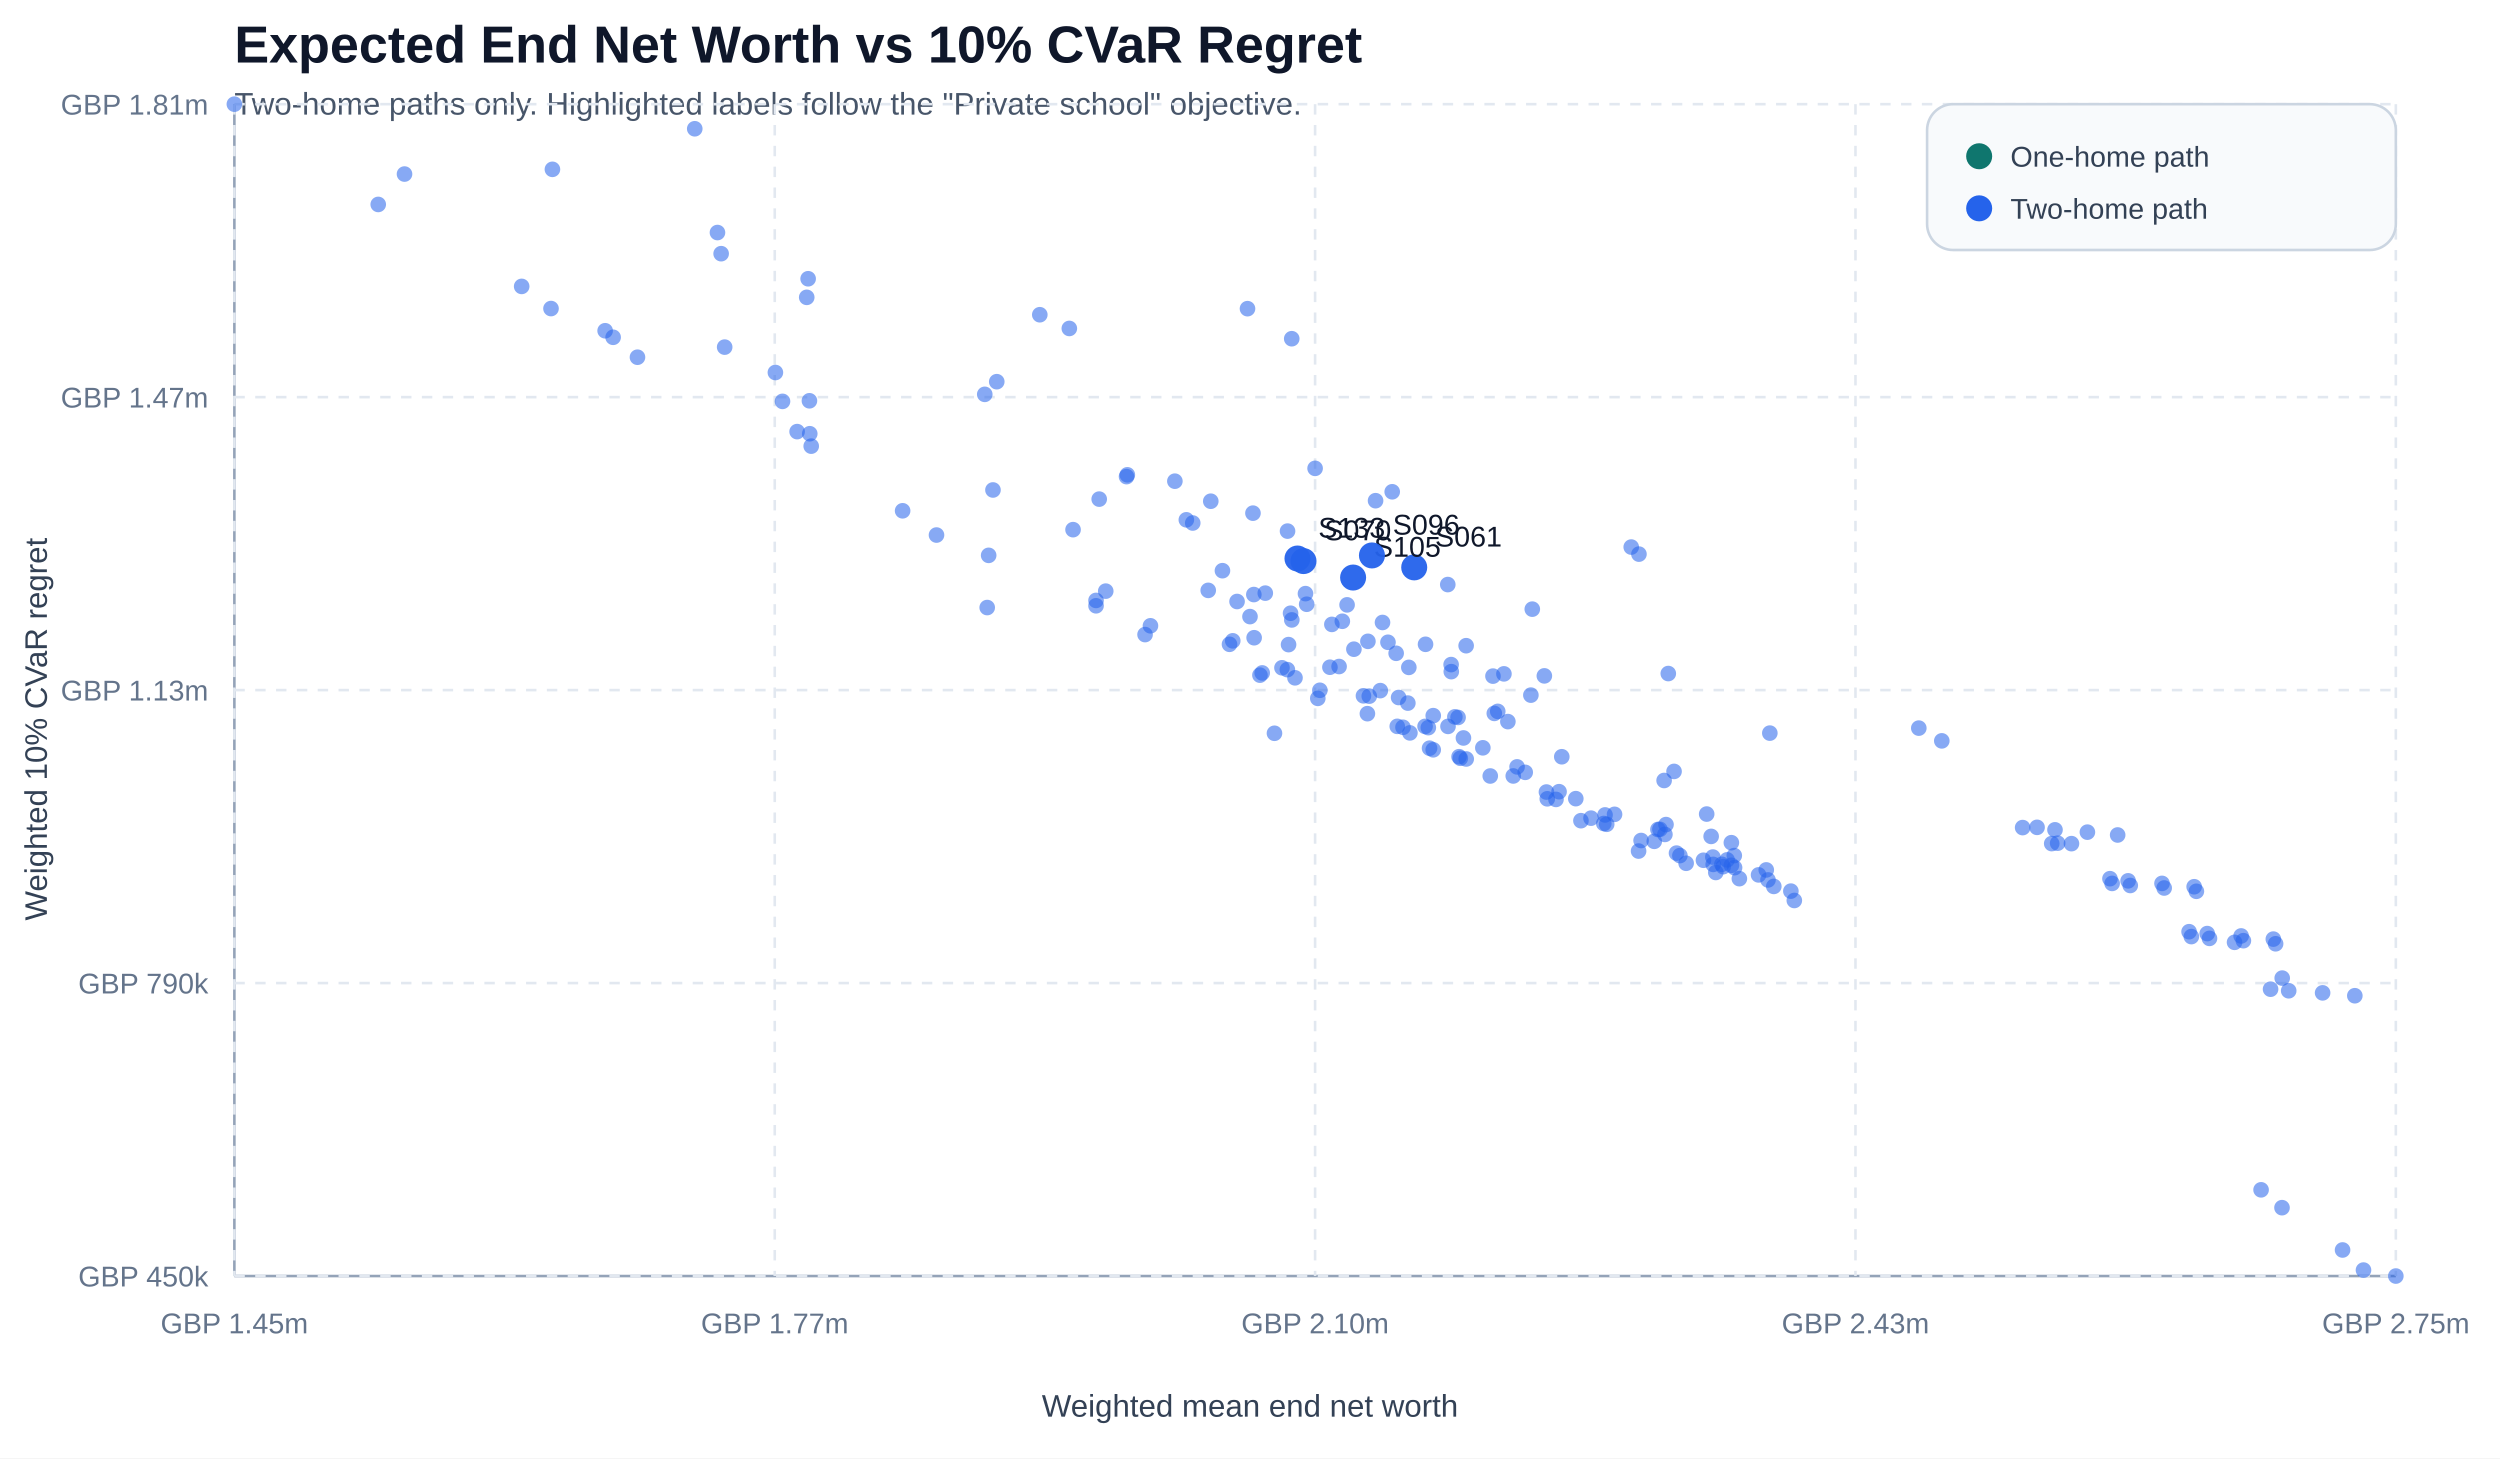
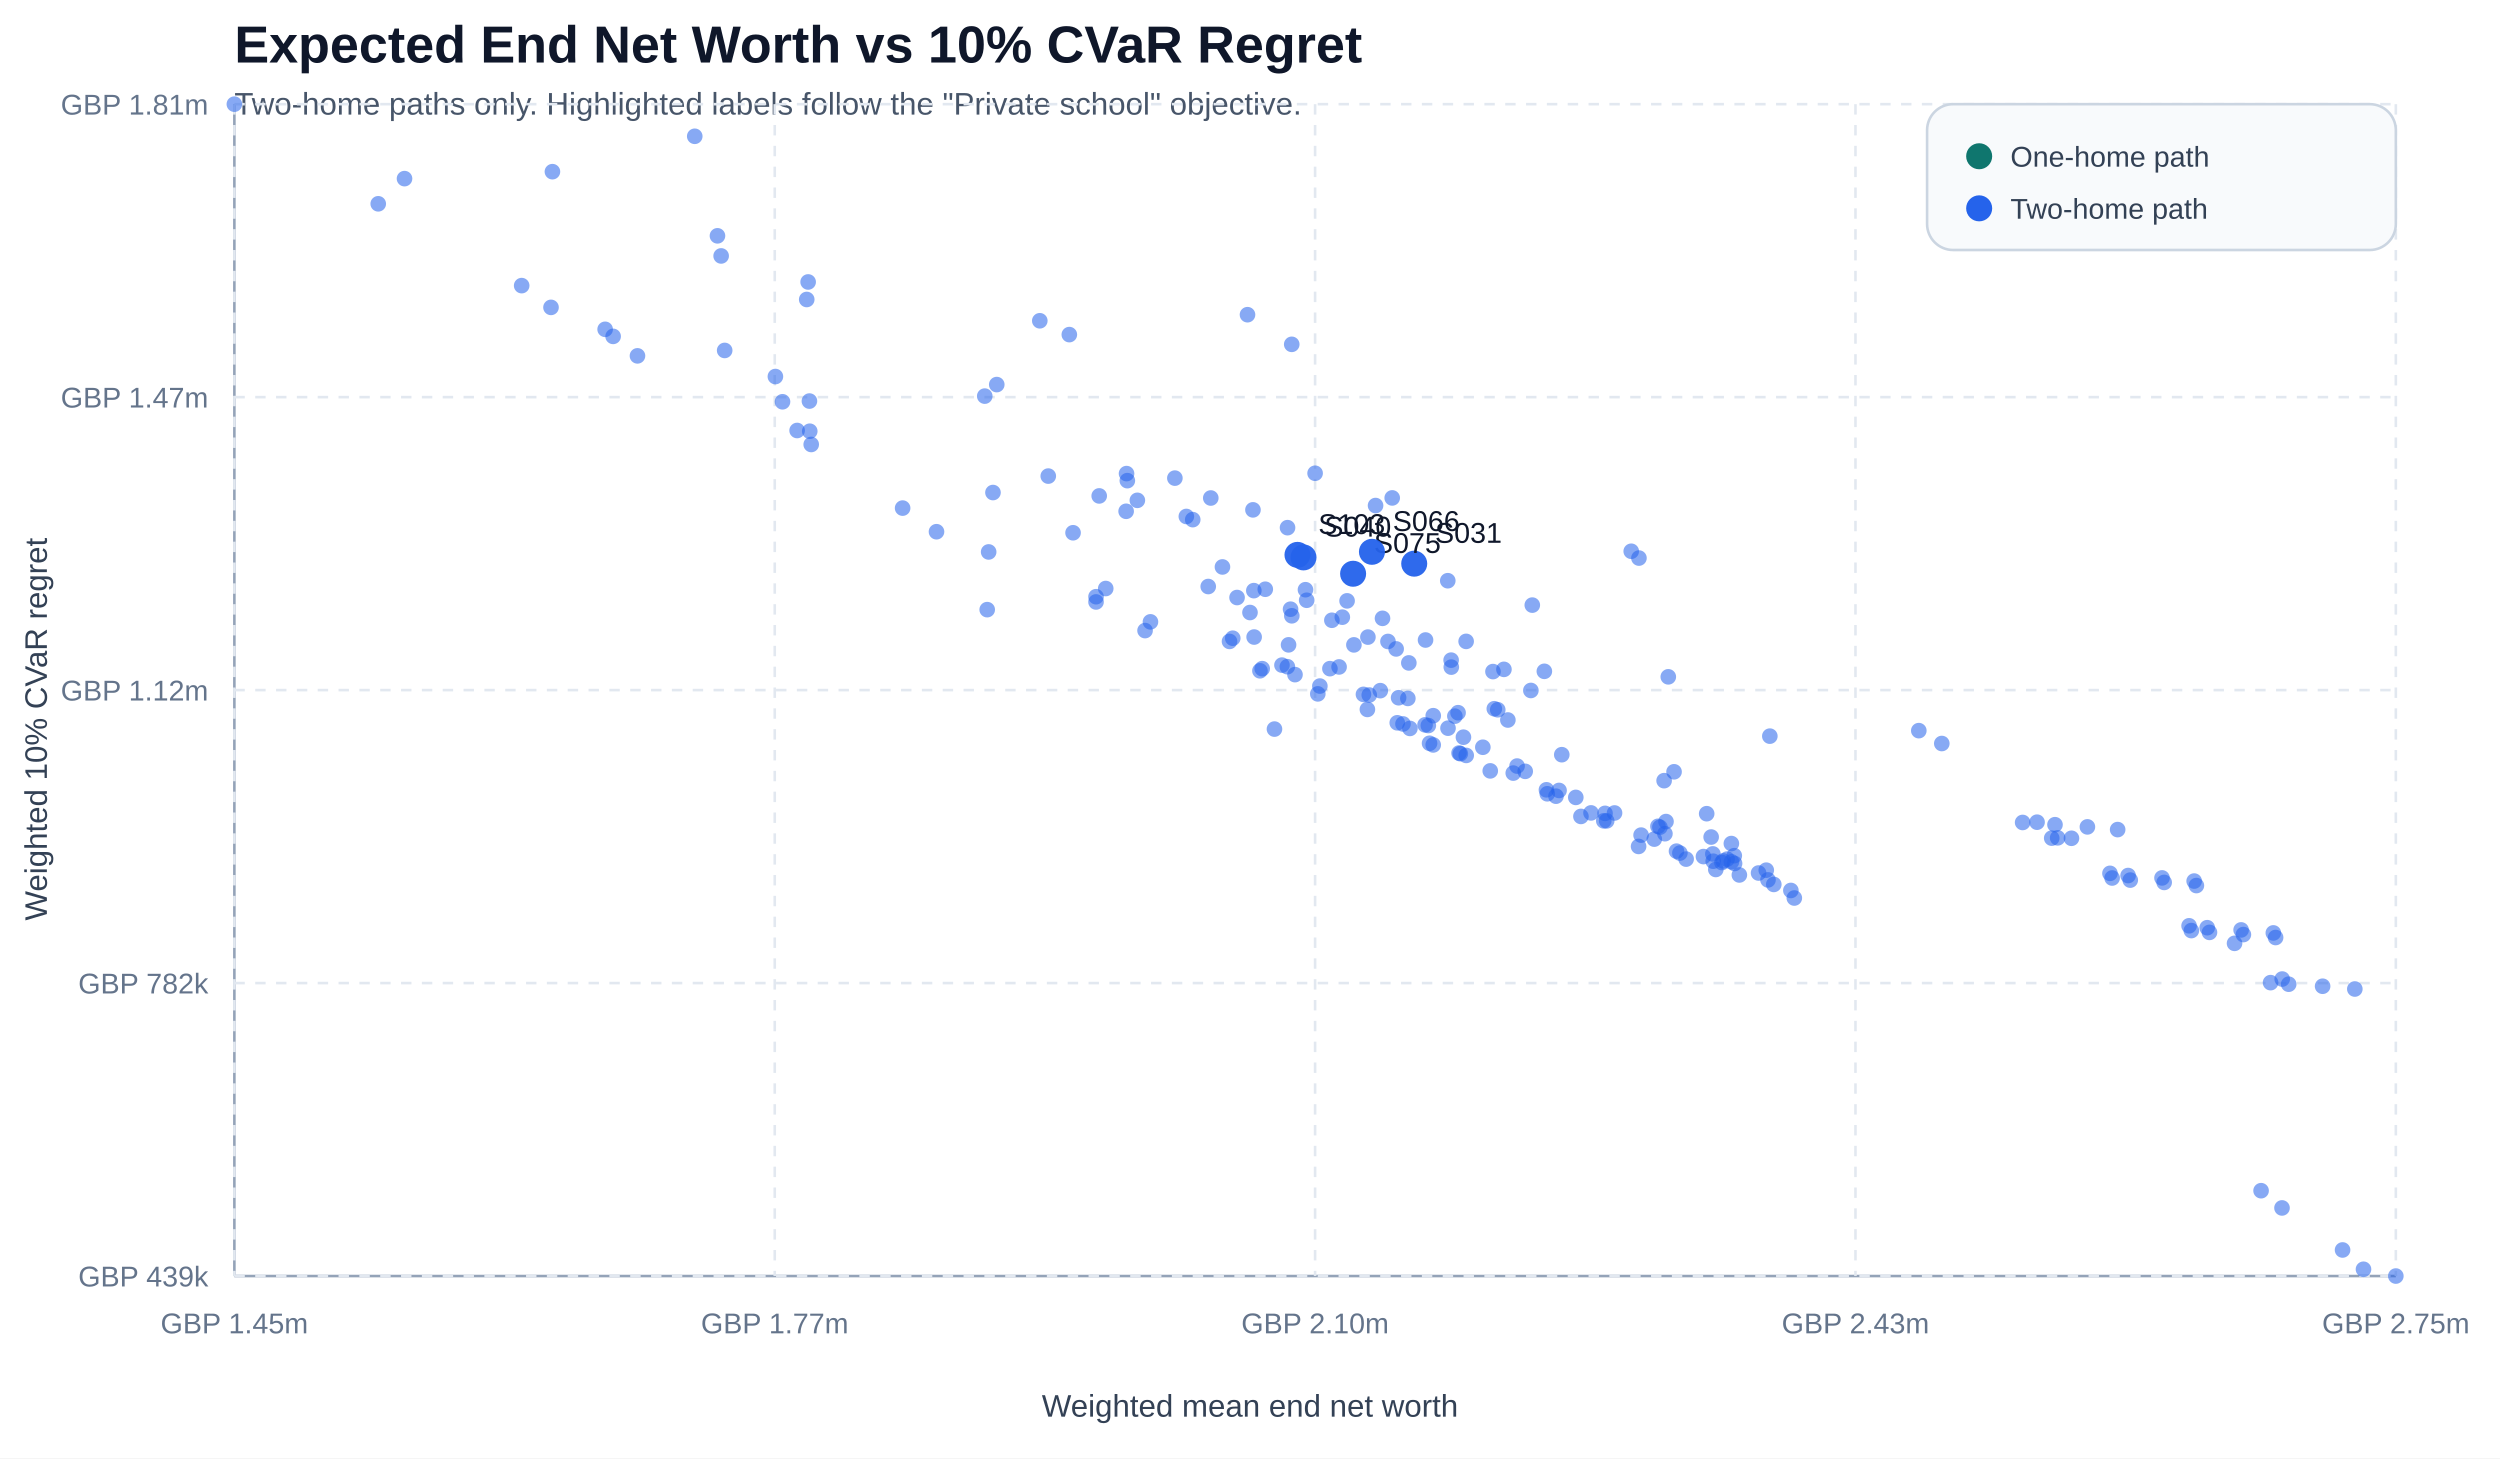
<svg xmlns="http://www.w3.org/2000/svg" width="960" height="560" viewBox="0 0 960 560">
  <rect width="960" height="560" fill="#ffffff" />
  <text x="90" y="24" font-size="20" font-family="Arial, sans-serif" font-weight="700" fill="#0f172a">Expected End Net Worth vs 10% CVaR Regret</text>
  <text x="90" y="44" font-size="12" font-family="Arial, sans-serif" fill="#475569">Two-home paths only. Highlighted labels follow the "Private school" objective.</text>
  <line x1="90" y1="490" x2="920" y2="490" stroke="#94a3b8" />
  <line x1="90" y1="40" x2="90" y2="490" stroke="#94a3b8" />
  <line x1="90" y1="40" x2="90" y2="490" stroke="#e2e8f0" stroke-dasharray="4 4" />
  <line x1="90" y1="490" x2="920" y2="490" stroke="#e2e8f0" stroke-dasharray="4 4" />
  <text x="90" y="512" text-anchor="middle" font-size="11" font-family="Arial, sans-serif" fill="#64748b">GBP 1.45m</text>
-   <text x="80" y="494" text-anchor="end" font-size="11" font-family="Arial, sans-serif" fill="#64748b">GBP 450k</text>
+   <text x="80" y="494" text-anchor="end" font-size="11" font-family="Arial, sans-serif" fill="#64748b">GBP 439k</text>
  <line x1="297.5" y1="40" x2="297.5" y2="490" stroke="#e2e8f0" stroke-dasharray="4 4" />
  <line x1="90" y1="377.5" x2="920" y2="377.5" stroke="#e2e8f0" stroke-dasharray="4 4" />
  <text x="297.5" y="512" text-anchor="middle" font-size="11" font-family="Arial, sans-serif" fill="#64748b">GBP 1.77m</text>
-   <text x="80" y="381.5" text-anchor="end" font-size="11" font-family="Arial, sans-serif" fill="#64748b">GBP 790k</text>
+   <text x="80" y="381.5" text-anchor="end" font-size="11" font-family="Arial, sans-serif" fill="#64748b">GBP 782k</text>
  <line x1="505" y1="40" x2="505" y2="490" stroke="#e2e8f0" stroke-dasharray="4 4" />
  <line x1="90" y1="265" x2="920" y2="265" stroke="#e2e8f0" stroke-dasharray="4 4" />
  <text x="505" y="512" text-anchor="middle" font-size="11" font-family="Arial, sans-serif" fill="#64748b">GBP 2.10m</text>
-   <text x="80" y="269" text-anchor="end" font-size="11" font-family="Arial, sans-serif" fill="#64748b">GBP 1.13m</text>
+   <text x="80" y="269" text-anchor="end" font-size="11" font-family="Arial, sans-serif" fill="#64748b">GBP 1.12m</text>
  <line x1="712.5" y1="40" x2="712.5" y2="490" stroke="#e2e8f0" stroke-dasharray="4 4" />
  <line x1="90" y1="152.5" x2="920" y2="152.5" stroke="#e2e8f0" stroke-dasharray="4 4" />
  <text x="712.5" y="512" text-anchor="middle" font-size="11" font-family="Arial, sans-serif" fill="#64748b">GBP 2.43m</text>
  <text x="80" y="156.5" text-anchor="end" font-size="11" font-family="Arial, sans-serif" fill="#64748b">GBP 1.47m</text>
  <line x1="920" y1="40" x2="920" y2="490" stroke="#e2e8f0" stroke-dasharray="4 4" />
  <line x1="90" y1="40" x2="920" y2="40" stroke="#e2e8f0" stroke-dasharray="4 4" />
  <text x="920" y="512" text-anchor="middle" font-size="11" font-family="Arial, sans-serif" fill="#64748b">GBP 2.75m</text>
  <text x="80" y="44" text-anchor="end" font-size="11" font-family="Arial, sans-serif" fill="#64748b">GBP 1.81m</text>
  <polyline points="920,490" fill="none" stroke="#0f766e" stroke-width="2.5" />
-   <circle cx="548.948" cy="287.307" r="3" fill="#2563eb" opacity="0.55" />
-   <circle cx="483.819" cy="259.259" r="3" fill="#2563eb" opacity="0.55" />
-   <circle cx="506.037" cy="268.173" r="3" fill="#2563eb" opacity="0.55" />
-   <circle cx="560.278" cy="290.574" r="3" fill="#2563eb" opacity="0.55" />
-   <circle cx="536.544" cy="278.919" r="3" fill="#2563eb" opacity="0.55" />
-   <circle cx="647.477" cy="331.497" r="3" fill="#2563eb" opacity="0.55" />
-   <circle cx="573.304" cy="259.629" r="3" fill="#2563eb" opacity="0.55" />
-   <circle cx="441.774" cy="240.305" r="3" fill="#2563eb" opacity="0.55" />
-   <circle cx="629.215" cy="326.806" r="3" fill="#2563eb" opacity="0.55" />
-   <circle cx="484.683" cy="258.403" r="3" fill="#2563eb" opacity="0.55" />
-   <circle cx="597.499" cy="306.978" r="3" fill="#2563eb" opacity="0.55" />
-   <circle cx="610.951" cy="314.172" r="3" fill="#2563eb" opacity="0.55" />
-   <circle cx="658.864" cy="335.033" r="3" fill="#2563eb" opacity="0.55" />
-   <circle cx="562.998" cy="247.95" r="3" fill="#2563eb" opacity="0.55" />
-   <circle cx="420.878" cy="232.622" r="3" fill="#2563eb" opacity="0.55" />
-   <circle cx="557.295" cy="257.907" r="3" fill="#2563eb" opacity="0.55" />
-   <circle cx="538.747" cy="279.275" r="3" fill="#2563eb" opacity="0.55" />
-   <circle cx="572.257" cy="297.981" r="3" fill="#2563eb" opacity="0.55" />
-   <circle cx="639.746" cy="316.64" r="3" fill="#2563eb" opacity="0.55" />
-   <circle cx="557.234" cy="255.202" r="3" fill="#2563eb" opacity="0.55" />
-   <circle cx="594.155" cy="306.743" r="3" fill="#2563eb" opacity="0.55" />
-   <circle cx="645.08" cy="328.547" r="3" fill="#2563eb" opacity="0.55" />
-   <circle cx="635.24" cy="323.067" r="3" fill="#2563eb" opacity="0.55" />
-   <circle cx="581.093" cy="297.969" r="3" fill="#2563eb" opacity="0.55" />
-   <circle cx="547.227" cy="278.933" r="3" fill="#2563eb" opacity="0.55" />
-   <circle cx="523.568" cy="267.195" r="3" fill="#2563eb" opacity="0.55" />
-   <circle cx="616.971" cy="316.526" r="3" fill="#2563eb" opacity="0.55" />
-   <circle cx="547.403" cy="247.413" r="3" fill="#2563eb" opacity="0.55" />
-   <circle cx="607.08" cy="315.146" r="3" fill="#2563eb" opacity="0.55" />
-   <circle cx="598.677" cy="304.01" r="3" fill="#2563eb" opacity="0.55" />
-   <circle cx="494.348" cy="257.138" r="3" fill="#2563eb" opacity="0.55" />
-   <circle cx="615.855" cy="316.222" r="3" fill="#2563eb" opacity="0.55" />
-   <circle cx="585.686" cy="296.582" r="3" fill="#2563eb" opacity="0.55" />
-   <circle cx="541.406" cy="281.431" r="3" fill="#2563eb" opacity="0.55" />
-   <circle cx="561.961" cy="283.378" r="3" fill="#2563eb" opacity="0.55" />
-   <circle cx="550.353" cy="287.926" r="3" fill="#2563eb" opacity="0.55" />
-   <circle cx="667.917" cy="337.403" r="3" fill="#2563eb" opacity="0.55" />
-   <circle cx="540.991" cy="256.274" r="3" fill="#2563eb" opacity="0.55" />
-   <circle cx="536.123" cy="250.864" r="3" fill="#2563eb" opacity="0.55" />
-   <circle cx="619.985" cy="312.706" r="3" fill="#2563eb" opacity="0.55" />
-   <circle cx="530.882" cy="239.033" r="3" fill="#2563eb" opacity="0.55" />
-   <circle cx="654.128" cy="330.338" r="3" fill="#2563eb" opacity="0.55" />
-   <circle cx="472.132" cy="247.413" r="3" fill="#2563eb" opacity="0.55" />
-   <circle cx="517.278" cy="232.266" r="3" fill="#2563eb" opacity="0.55" />
-   <circle cx="689.018" cy="345.784" r="3" fill="#2563eb" opacity="0.55" />
-   <circle cx="630.179" cy="322.756" r="3" fill="#2563eb" opacity="0.55" />
-   <circle cx="582.558" cy="294.483" r="3" fill="#2563eb" opacity="0.55" />
-   <circle cx="525.795" cy="267.325" r="3" fill="#2563eb" opacity="0.55" />
-   <circle cx="616.338" cy="312.933" r="3" fill="#2563eb" opacity="0.55" />
-   <circle cx="540.614" cy="269.986" r="3" fill="#2563eb" opacity="0.55" />
-   <circle cx="525.278" cy="246.27" r="3" fill="#2563eb" opacity="0.55" />
-   <circle cx="506.828" cy="265.068" r="3" fill="#2563eb" opacity="0.55" />
-   <circle cx="511.439" cy="239.77" r="3" fill="#2563eb" opacity="0.55" />
-   <circle cx="605.105" cy="306.682" r="3" fill="#2563eb" opacity="0.55" />
-   <circle cx="661.717" cy="332.794" r="3" fill="#2563eb" opacity="0.55" />
-   <circle cx="560.763" cy="291.167" r="3" fill="#2563eb" opacity="0.55" />
-   <circle cx="496.055" cy="238.049" r="3" fill="#2563eb" opacity="0.55" />
-   <circle cx="473.375" cy="246.078" r="3" fill="#2563eb" opacity="0.55" />
-   <circle cx="657.869" cy="331.93" r="3" fill="#2563eb" opacity="0.55" />
-   <circle cx="664.874" cy="332.277" r="3" fill="#2563eb" opacity="0.55" />
-   <circle cx="420.879" cy="230.565" r="3" fill="#2563eb" opacity="0.55" />
-   <circle cx="643.78" cy="327.597" r="3" fill="#2563eb" opacity="0.55" />
-   <circle cx="593.834" cy="304.141" r="3" fill="#2563eb" opacity="0.55" />
-   <circle cx="569.41" cy="287.16" r="3" fill="#2563eb" opacity="0.55" />
-   <circle cx="657.736" cy="329.112" r="3" fill="#2563eb" opacity="0.55" />
-   <circle cx="525.082" cy="274.048" r="3" fill="#2563eb" opacity="0.55" />
-   <circle cx="587.854" cy="266.93" r="3" fill="#2563eb" opacity="0.55" />
-   <circle cx="599.722" cy="290.592" r="3" fill="#2563eb" opacity="0.55" />
-   <circle cx="492.278" cy="256.429" r="3" fill="#2563eb" opacity="0.55" />
-   <circle cx="593.03" cy="259.534" r="3" fill="#2563eb" opacity="0.55" />
-   <circle cx="573.814" cy="273.948" r="3" fill="#2563eb" opacity="0.55" />
-   <circle cx="497.277" cy="260.281" r="3" fill="#2563eb" opacity="0.55" />
-   <circle cx="515.452" cy="238.568" r="3" fill="#2563eb" opacity="0.55" />
-   <circle cx="681.139" cy="340.381" r="3" fill="#2563eb" opacity="0.55" />
-   <circle cx="559.901" cy="275.499" r="3" fill="#2563eb" opacity="0.55" />
-   <circle cx="577.509" cy="258.764" r="3" fill="#2563eb" opacity="0.55" />
-   <circle cx="575.135" cy="273.167" r="3" fill="#2563eb" opacity="0.55" />
-   <circle cx="661.206" cy="331.886" r="3" fill="#2563eb" opacity="0.55" />
-   <circle cx="481.587" cy="244.889" r="3" fill="#2563eb" opacity="0.55" />
-   <circle cx="548.478" cy="279.411" r="3" fill="#2563eb" opacity="0.55" />
-   <circle cx="636.646" cy="318.522" r="3" fill="#2563eb" opacity="0.55" />
-   <circle cx="501.764" cy="232.029" r="3" fill="#2563eb" opacity="0.55" />
-   <circle cx="655.364" cy="312.598" r="3" fill="#2563eb" opacity="0.55" />
-   <circle cx="675.289" cy="335.958" r="3" fill="#2563eb" opacity="0.55" />
-   <circle cx="519.898" cy="249.292" r="3" fill="#2563eb" opacity="0.55" />
+   <circle cx="548.948" cy="285.415" r="3" fill="#2563eb" opacity="0.55" />
+   <circle cx="483.819" cy="257.584" r="3" fill="#2563eb" opacity="0.55" />
+   <circle cx="506.037" cy="266.446" r="3" fill="#2563eb" opacity="0.55" />
+   <circle cx="560.278" cy="289.164" r="3" fill="#2563eb" opacity="0.55" />
+   <circle cx="536.544" cy="277.553" r="3" fill="#2563eb" opacity="0.55" />
+   <circle cx="647.477" cy="329.896" r="3" fill="#2563eb" opacity="0.55" />
+   <circle cx="441.774" cy="238.793" r="3" fill="#2563eb" opacity="0.55" />
+   <circle cx="573.304" cy="257.886" r="3" fill="#2563eb" opacity="0.55" />
+   <circle cx="629.215" cy="325.03" r="3" fill="#2563eb" opacity="0.55" />
+   <circle cx="484.683" cy="256.763" r="3" fill="#2563eb" opacity="0.55" />
+   <circle cx="597.499" cy="305.733" r="3" fill="#2563eb" opacity="0.55" />
+   <circle cx="610.951" cy="312.157" r="3" fill="#2563eb" opacity="0.55" />
+   <circle cx="658.864" cy="333.877" r="3" fill="#2563eb" opacity="0.55" />
+   <circle cx="562.998" cy="246.292" r="3" fill="#2563eb" opacity="0.55" />
+   <circle cx="420.878" cy="231.15" r="3" fill="#2563eb" opacity="0.55" />
+   <circle cx="557.295" cy="256.173" r="3" fill="#2563eb" opacity="0.55" />
+   <circle cx="538.747" cy="277.993" r="3" fill="#2563eb" opacity="0.55" />
+   <circle cx="572.257" cy="296.018" r="3" fill="#2563eb" opacity="0.55" />
+   <circle cx="639.746" cy="315.482" r="3" fill="#2563eb" opacity="0.55" />
+   <circle cx="557.234" cy="253.497" r="3" fill="#2563eb" opacity="0.55" />
+   <circle cx="594.155" cy="304.814" r="3" fill="#2563eb" opacity="0.55" />
+   <circle cx="645.08" cy="327.574" r="3" fill="#2563eb" opacity="0.55" />
+   <circle cx="635.24" cy="322.22" r="3" fill="#2563eb" opacity="0.55" />
+   <circle cx="581.093" cy="296.868" r="3" fill="#2563eb" opacity="0.55" />
+   <circle cx="547.227" cy="278.343" r="3" fill="#2563eb" opacity="0.55" />
+   <circle cx="523.568" cy="266.64" r="3" fill="#2563eb" opacity="0.55" />
+   <circle cx="616.971" cy="315.213" r="3" fill="#2563eb" opacity="0.55" />
+   <circle cx="547.403" cy="245.765" r="3" fill="#2563eb" opacity="0.55" />
+   <circle cx="607.08" cy="313.507" r="3" fill="#2563eb" opacity="0.55" />
+   <circle cx="598.677" cy="303.532" r="3" fill="#2563eb" opacity="0.55" />
+   <circle cx="494.348" cy="256.014" r="3" fill="#2563eb" opacity="0.55" />
+   <circle cx="615.855" cy="315.202" r="3" fill="#2563eb" opacity="0.55" />
+   <circle cx="585.686" cy="296.196" r="3" fill="#2563eb" opacity="0.55" />
+   <circle cx="561.961" cy="283.082" r="3" fill="#2563eb" opacity="0.55" />
+   <circle cx="541.406" cy="279.715" r="3" fill="#2563eb" opacity="0.55" />
+   <circle cx="550.353" cy="286.052" r="3" fill="#2563eb" opacity="0.55" />
+   <circle cx="667.917" cy="335.982" r="3" fill="#2563eb" opacity="0.55" />
+   <circle cx="619.985" cy="312.181" r="3" fill="#2563eb" opacity="0.55" />
+   <circle cx="540.991" cy="254.559" r="3" fill="#2563eb" opacity="0.55" />
+   <circle cx="536.123" cy="249.184" r="3" fill="#2563eb" opacity="0.55" />
+   <circle cx="530.882" cy="237.443" r="3" fill="#2563eb" opacity="0.55" />
+   <circle cx="654.128" cy="328.925" r="3" fill="#2563eb" opacity="0.55" />
+   <circle cx="472.132" cy="246.303" r="3" fill="#2563eb" opacity="0.55" />
+   <circle cx="517.278" cy="230.728" r="3" fill="#2563eb" opacity="0.55" />
+   <circle cx="582.558" cy="294.166" r="3" fill="#2563eb" opacity="0.55" />
+   <circle cx="525.795" cy="266.894" r="3" fill="#2563eb" opacity="0.55" />
+   <circle cx="689.018" cy="344.838" r="3" fill="#2563eb" opacity="0.55" />
+   <circle cx="630.179" cy="320.685" r="3" fill="#2563eb" opacity="0.55" />
+   <circle cx="616.338" cy="312.333" r="3" fill="#2563eb" opacity="0.55" />
+   <circle cx="540.614" cy="268.191" r="3" fill="#2563eb" opacity="0.55" />
+   <circle cx="525.278" cy="244.641" r="3" fill="#2563eb" opacity="0.55" />
+   <circle cx="506.828" cy="263.449" r="3" fill="#2563eb" opacity="0.55" />
+   <circle cx="605.105" cy="306.202" r="3" fill="#2563eb" opacity="0.55" />
+   <circle cx="511.439" cy="238.181" r="3" fill="#2563eb" opacity="0.55" />
+   <circle cx="661.717" cy="330.586" r="3" fill="#2563eb" opacity="0.55" />
+   <circle cx="560.763" cy="289.418" r="3" fill="#2563eb" opacity="0.55" />
+   <circle cx="496.055" cy="236.467" r="3" fill="#2563eb" opacity="0.55" />
+   <circle cx="473.375" cy="245.078" r="3" fill="#2563eb" opacity="0.55" />
+   <circle cx="657.869" cy="330.706" r="3" fill="#2563eb" opacity="0.55" />
+   <circle cx="664.874" cy="330.934" r="3" fill="#2563eb" opacity="0.55" />
+   <circle cx="643.78" cy="326.843" r="3" fill="#2563eb" opacity="0.55" />
+   <circle cx="420.879" cy="229.136" r="3" fill="#2563eb" opacity="0.55" />
+   <circle cx="569.41" cy="286.943" r="3" fill="#2563eb" opacity="0.55" />
+   <circle cx="593.834" cy="303.283" r="3" fill="#2563eb" opacity="0.55" />
+   <circle cx="657.736" cy="327.906" r="3" fill="#2563eb" opacity="0.55" />
+   <circle cx="525.082" cy="272.42" r="3" fill="#2563eb" opacity="0.55" />
+   <circle cx="587.854" cy="265.142" r="3" fill="#2563eb" opacity="0.55" />
+   <circle cx="599.722" cy="289.803" r="3" fill="#2563eb" opacity="0.55" />
+   <circle cx="492.278" cy="255.403" r="3" fill="#2563eb" opacity="0.55" />
+   <circle cx="593.03" cy="257.788" r="3" fill="#2563eb" opacity="0.55" />
+   <circle cx="573.814" cy="272.155" r="3" fill="#2563eb" opacity="0.55" />
+   <circle cx="497.277" cy="259.056" r="3" fill="#2563eb" opacity="0.55" />
+   <circle cx="681.139" cy="339.621" r="3" fill="#2563eb" opacity="0.55" />
+   <circle cx="515.452" cy="236.995" r="3" fill="#2563eb" opacity="0.55" />
+   <circle cx="559.901" cy="273.676" r="3" fill="#2563eb" opacity="0.55" />
+   <circle cx="575.135" cy="272.55" r="3" fill="#2563eb" opacity="0.55" />
+   <circle cx="481.587" cy="244.621" r="3" fill="#2563eb" opacity="0.55" />
+   <circle cx="661.206" cy="331.213" r="3" fill="#2563eb" opacity="0.55" />
+   <circle cx="577.509" cy="257.035" r="3" fill="#2563eb" opacity="0.55" />
+   <circle cx="548.478" cy="278.603" r="3" fill="#2563eb" opacity="0.55" />
+   <circle cx="636.646" cy="317.303" r="3" fill="#2563eb" opacity="0.55" />
+   <circle cx="655.364" cy="312.46" r="3" fill="#2563eb" opacity="0.55" />
+   <circle cx="501.764" cy="230.498" r="3" fill="#2563eb" opacity="0.55" />
+   <circle cx="675.289" cy="335.236" r="3" fill="#2563eb" opacity="0.55" />
+   <circle cx="519.898" cy="247.633" r="3" fill="#2563eb" opacity="0.55" />
  <circle cx="920" cy="490" r="3" fill="#2563eb" opacity="0.55" />
-   <circle cx="666.078" cy="333.184" r="3" fill="#2563eb" opacity="0.55" />
-   <circle cx="501.299" cy="227.953" r="3" fill="#2563eb" opacity="0.55" />
-   <circle cx="543.06" cy="217.873" r="5" fill="#2563eb" opacity="0.95" />
-   <text x="551.06" y="209.873" font-size="11" font-family="Arial, sans-serif" fill="#0f172a">S061</text>
-   <circle cx="907.579" cy="487.71" r="3" fill="#2563eb" opacity="0.55" />
-   <circle cx="563.026" cy="291.444" r="3" fill="#2563eb" opacity="0.55" />
-   <circle cx="665.966" cy="328.544" r="3" fill="#2563eb" opacity="0.55" />
-   <circle cx="639.327" cy="320.419" r="3" fill="#2563eb" opacity="0.55" />
-   <circle cx="530.039" cy="265.198" r="3" fill="#2563eb" opacity="0.55" />
-   <circle cx="424.601" cy="226.998" r="3" fill="#2563eb" opacity="0.55" />
-   <circle cx="495.575" cy="235.485" r="3" fill="#2563eb" opacity="0.55" />
-   <circle cx="479.996" cy="236.771" r="3" fill="#2563eb" opacity="0.55" />
-   <circle cx="899.545" cy="479.994" r="3" fill="#2563eb" opacity="0.55" />
-   <circle cx="678.246" cy="334.051" r="3" fill="#2563eb" opacity="0.55" />
-   <circle cx="359.614" cy="205.456" r="3" fill="#2563eb" opacity="0.55" />
-   <circle cx="579.023" cy="277.092" r="3" fill="#2563eb" opacity="0.55" />
-   <circle cx="642.835" cy="296.224" r="3" fill="#2563eb" opacity="0.55" />
-   <circle cx="637.413" cy="318.457" r="3" fill="#2563eb" opacity="0.55" />
-   <circle cx="379.644" cy="213.258" r="3" fill="#2563eb" opacity="0.55" />
-   <circle cx="519.594" cy="221.778" r="5" fill="#2563eb" opacity="0.95" />
-   <text x="527.594" y="213.778" font-size="11" font-family="Arial, sans-serif" fill="#0f172a">S105</text>
-   <circle cx="687.695" cy="342.195" r="3" fill="#2563eb" opacity="0.55" />
-   <circle cx="555.944" cy="224.473" r="3" fill="#2563eb" opacity="0.55" />
-   <circle cx="550.366" cy="274.808" r="3" fill="#2563eb" opacity="0.55" />
-   <circle cx="663.211" cy="330.19" r="3" fill="#2563eb" opacity="0.55" />
-   <circle cx="475.028" cy="230.975" r="3" fill="#2563eb" opacity="0.55" />
-   <circle cx="639.023" cy="299.706" r="3" fill="#2563eb" opacity="0.55" />
-   <circle cx="588.4" cy="233.914" r="3" fill="#2563eb" opacity="0.55" />
-   <circle cx="657.083" cy="321.18" r="3" fill="#2563eb" opacity="0.55" />
-   <circle cx="876.291" cy="463.748" r="3" fill="#2563eb" opacity="0.55" />
-   <circle cx="526.828" cy="213.289" r="5" fill="#2563eb" opacity="0.95" />
-   <text x="534.828" y="205.289" font-size="11" font-family="Arial, sans-serif" fill="#0f172a">S096</text>
-   <circle cx="494.806" cy="247.53" r="3" fill="#2563eb" opacity="0.55" />
-   <circle cx="500.543" cy="215.453" r="5" fill="#2563eb" opacity="0.95" />
-   <text x="508.543" y="207.453" font-size="11" font-family="Arial, sans-serif" fill="#0f172a">S070</text>
-   <circle cx="485.869" cy="227.765" r="3" fill="#2563eb" opacity="0.55" />
-   <circle cx="514.207" cy="255.944" r="3" fill="#2563eb" opacity="0.55" />
-   <circle cx="868.256" cy="456.893" r="3" fill="#2563eb" opacity="0.55" />
-   <circle cx="678.907" cy="337.895" r="3" fill="#2563eb" opacity="0.55" />
-   <circle cx="537.065" cy="267.843" r="3" fill="#2563eb" opacity="0.55" />
-   <circle cx="558.667" cy="275.278" r="3" fill="#2563eb" opacity="0.55" />
-   <circle cx="664.845" cy="323.592" r="3" fill="#2563eb" opacity="0.55" />
-   <circle cx="532.982" cy="246.636" r="3" fill="#2563eb" opacity="0.55" />
-   <circle cx="481.474" cy="228.309" r="3" fill="#2563eb" opacity="0.55" />
-   <circle cx="498.235" cy="214.471" r="5" fill="#2563eb" opacity="0.95" />
-   <text x="506.235" y="206.471" font-size="11" font-family="Arial, sans-serif" fill="#0f172a">S133</text>
-   <circle cx="469.42" cy="219.146" r="3" fill="#2563eb" opacity="0.55" />
-   <circle cx="463.96" cy="226.704" r="3" fill="#2563eb" opacity="0.55" />
-   <circle cx="904.251" cy="382.362" r="3" fill="#2563eb" opacity="0.55" />
-   <circle cx="891.881" cy="381.26" r="3" fill="#2563eb" opacity="0.55" />
-   <circle cx="878.859" cy="380.452" r="3" fill="#2563eb" opacity="0.55" />
-   <circle cx="494.413" cy="203.945" r="3" fill="#2563eb" opacity="0.55" />
-   <circle cx="871.896" cy="379.851" r="3" fill="#2563eb" opacity="0.55" />
-   <circle cx="876.37" cy="375.593" r="3" fill="#2563eb" opacity="0.55" />
-   <circle cx="873.832" cy="362.41" r="3" fill="#2563eb" opacity="0.55" />
-   <circle cx="872.962" cy="360.617" r="3" fill="#2563eb" opacity="0.55" />
-   <circle cx="861.462" cy="361.223" r="3" fill="#2563eb" opacity="0.55" />
-   <circle cx="858.065" cy="361.854" r="3" fill="#2563eb" opacity="0.55" />
-   <circle cx="860.592" cy="359.405" r="3" fill="#2563eb" opacity="0.55" />
-   <circle cx="848.44" cy="360.338" r="3" fill="#2563eb" opacity="0.55" />
-   <circle cx="847.57" cy="358.497" r="3" fill="#2563eb" opacity="0.55" />
-   <circle cx="841.477" cy="359.65" r="3" fill="#2563eb" opacity="0.55" />
-   <circle cx="840.608" cy="357.774" r="3" fill="#2563eb" opacity="0.55" />
-   <circle cx="458.008" cy="200.837" r="3" fill="#2563eb" opacity="0.55" />
-   <circle cx="843.412" cy="342.261" r="3" fill="#2563eb" opacity="0.55" />
-   <circle cx="481.137" cy="197.053" r="3" fill="#2563eb" opacity="0.55" />
-   <circle cx="842.559" cy="340.507" r="3" fill="#2563eb" opacity="0.55" />
-   <circle cx="831.043" cy="340.99" r="3" fill="#2563eb" opacity="0.55" />
-   <circle cx="830.212" cy="339.225" r="3" fill="#2563eb" opacity="0.55" />
-   <circle cx="818.02" cy="340.026" r="3" fill="#2563eb" opacity="0.55" />
-   <circle cx="817.193" cy="338.241" r="3" fill="#2563eb" opacity="0.55" />
-   <circle cx="811.058" cy="339.234" r="3" fill="#2563eb" opacity="0.55" />
-   <circle cx="810.231" cy="337.415" r="3" fill="#2563eb" opacity="0.55" />
-   <circle cx="813.179" cy="320.633" r="3" fill="#2563eb" opacity="0.55" />
-   <circle cx="795.443" cy="323.956" r="3" fill="#2563eb" opacity="0.55" />
-   <circle cx="790.142" cy="323.778" r="3" fill="#2563eb" opacity="0.55" />
-   <circle cx="787.86" cy="323.939" r="3" fill="#2563eb" opacity="0.55" />
-   <circle cx="801.564" cy="319.547" r="3" fill="#2563eb" opacity="0.55" />
-   <circle cx="789.117" cy="318.656" r="3" fill="#2563eb" opacity="0.55" />
-   <circle cx="455.556" cy="199.611" r="3" fill="#2563eb" opacity="0.55" />
-   <circle cx="782.229" cy="317.701" r="3" fill="#2563eb" opacity="0.55" />
-   <circle cx="464.938" cy="192.469" r="3" fill="#2563eb" opacity="0.55" />
-   <circle cx="776.691" cy="317.793" r="3" fill="#2563eb" opacity="0.55" />
-   <circle cx="422.095" cy="191.66" r="3" fill="#2563eb" opacity="0.55" />
-   <circle cx="745.649" cy="284.491" r="3" fill="#2563eb" opacity="0.55" />
-   <circle cx="736.821" cy="279.597" r="3" fill="#2563eb" opacity="0.55" />
-   <circle cx="451.151" cy="184.775" r="3" fill="#2563eb" opacity="0.55" />
-   <circle cx="679.615" cy="281.518" r="3" fill="#2563eb" opacity="0.55" />
-   <circle cx="432.591" cy="183.026" r="3" fill="#2563eb" opacity="0.55" />
-   <circle cx="640.623" cy="258.645" r="3" fill="#2563eb" opacity="0.55" />
-   <circle cx="556.035" cy="278.934" r="3" fill="#2563eb" opacity="0.55" />
-   <circle cx="489.395" cy="281.578" r="3" fill="#2563eb" opacity="0.55" />
-   <circle cx="510.691" cy="256.214" r="3" fill="#2563eb" opacity="0.55" />
-   <circle cx="629.353" cy="212.781" r="3" fill="#2563eb" opacity="0.55" />
-   <circle cx="626.394" cy="210.073" r="3" fill="#2563eb" opacity="0.55" />
-   <circle cx="534.608" cy="188.843" r="3" fill="#2563eb" opacity="0.55" />
-   <circle cx="379.087" cy="233.3" r="3" fill="#2563eb" opacity="0.55" />
-   <circle cx="439.704" cy="243.677" r="3" fill="#2563eb" opacity="0.55" />
-   <circle cx="528.213" cy="192.268" r="3" fill="#2563eb" opacity="0.55" />
-   <circle cx="432.899" cy="182.331" r="3" fill="#2563eb" opacity="0.55" />
-   <circle cx="504.999" cy="179.85" r="3" fill="#2563eb" opacity="0.55" />
-   <circle cx="412.051" cy="203.39" r="3" fill="#2563eb" opacity="0.55" />
-   <circle cx="311.507" cy="171.32" r="3" fill="#2563eb" opacity="0.55" />
-   <circle cx="306.094" cy="165.74" r="3" fill="#2563eb" opacity="0.55" />
-   <circle cx="378.145" cy="151.431" r="3" fill="#2563eb" opacity="0.55" />
-   <circle cx="382.755" cy="146.57" r="3" fill="#2563eb" opacity="0.55" />
-   <circle cx="381.301" cy="188.151" r="3" fill="#2563eb" opacity="0.55" />
-   <circle cx="346.605" cy="196.145" r="3" fill="#2563eb" opacity="0.55" />
-   <circle cx="310.824" cy="153.901" r="3" fill="#2563eb" opacity="0.55" />
-   <circle cx="300.482" cy="154.128" r="3" fill="#2563eb" opacity="0.55" />
-   <circle cx="496.027" cy="130.067" r="3" fill="#2563eb" opacity="0.55" />
-   <circle cx="479.041" cy="118.529" r="3" fill="#2563eb" opacity="0.55" />
-   <circle cx="244.789" cy="137.174" r="3" fill="#2563eb" opacity="0.55" />
-   <circle cx="310.945" cy="166.553" r="3" fill="#2563eb" opacity="0.55" />
-   <circle cx="410.622" cy="126.124" r="3" fill="#2563eb" opacity="0.55" />
-   <circle cx="235.44" cy="129.519" r="3" fill="#2563eb" opacity="0.55" />
-   <circle cx="309.782" cy="114.18" r="3" fill="#2563eb" opacity="0.55" />
-   <circle cx="399.282" cy="120.857" r="3" fill="#2563eb" opacity="0.55" />
-   <circle cx="310.324" cy="107.042" r="3" fill="#2563eb" opacity="0.55" />
-   <circle cx="297.751" cy="143.046" r="3" fill="#2563eb" opacity="0.55" />
-   <circle cx="211.586" cy="118.486" r="3" fill="#2563eb" opacity="0.55" />
-   <circle cx="276.918" cy="97.414" r="3" fill="#2563eb" opacity="0.55" />
-   <circle cx="200.321" cy="109.98" r="3" fill="#2563eb" opacity="0.55" />
-   <circle cx="278.272" cy="133.292" r="3" fill="#2563eb" opacity="0.55" />
-   <circle cx="275.506" cy="89.296" r="3" fill="#2563eb" opacity="0.55" />
-   <circle cx="232.374" cy="127.012" r="3" fill="#2563eb" opacity="0.55" />
-   <circle cx="212.132" cy="65.027" r="3" fill="#2563eb" opacity="0.55" />
-   <circle cx="145.242" cy="78.505" r="3" fill="#2563eb" opacity="0.55" />
-   <circle cx="266.782" cy="49.448" r="3" fill="#2563eb" opacity="0.55" />
-   <circle cx="155.332" cy="66.837" r="3" fill="#2563eb" opacity="0.55" />
+   <circle cx="666.078" cy="331.573" r="3" fill="#2563eb" opacity="0.55" />
+   <circle cx="501.299" cy="226.448" r="3" fill="#2563eb" opacity="0.55" />
+   <circle cx="543.06" cy="216.445" r="5" fill="#2563eb" opacity="0.95" />
+   <text x="551.06" y="208.445" font-size="11" font-family="Arial, sans-serif" fill="#0f172a">S031</text>
+   <circle cx="907.579" cy="487.399" r="3" fill="#2563eb" opacity="0.55" />
+   <circle cx="563.026" cy="290.083" r="3" fill="#2563eb" opacity="0.55" />
+   <circle cx="665.966" cy="328.581" r="3" fill="#2563eb" opacity="0.55" />
+   <circle cx="530.039" cy="265.209" r="3" fill="#2563eb" opacity="0.55" />
+   <circle cx="639.327" cy="320.143" r="3" fill="#2563eb" opacity="0.55" />
+   <circle cx="424.601" cy="225.993" r="3" fill="#2563eb" opacity="0.55" />
+   <circle cx="495.575" cy="233.931" r="3" fill="#2563eb" opacity="0.55" />
+   <circle cx="479.996" cy="235.206" r="3" fill="#2563eb" opacity="0.55" />
+   <circle cx="899.545" cy="479.989" r="3" fill="#2563eb" opacity="0.55" />
+   <circle cx="678.246" cy="334.149" r="3" fill="#2563eb" opacity="0.55" />
+   <circle cx="359.614" cy="204.183" r="3" fill="#2563eb" opacity="0.55" />
+   <circle cx="642.835" cy="296.368" r="3" fill="#2563eb" opacity="0.55" />
+   <circle cx="579.023" cy="276.483" r="3" fill="#2563eb" opacity="0.55" />
+   <circle cx="637.413" cy="317.64" r="3" fill="#2563eb" opacity="0.55" />
+   <circle cx="379.644" cy="211.946" r="3" fill="#2563eb" opacity="0.55" />
+   <circle cx="519.594" cy="220.32" r="5" fill="#2563eb" opacity="0.95" />
+   <text x="527.594" y="212.32" font-size="11" font-family="Arial, sans-serif" fill="#0f172a">S075</text>
+   <circle cx="687.695" cy="341.937" r="3" fill="#2563eb" opacity="0.55" />
+   <circle cx="550.366" cy="274.827" r="3" fill="#2563eb" opacity="0.55" />
+   <circle cx="555.944" cy="222.994" r="3" fill="#2563eb" opacity="0.55" />
+   <circle cx="663.211" cy="329.89" r="3" fill="#2563eb" opacity="0.55" />
+   <circle cx="639.023" cy="299.776" r="3" fill="#2563eb" opacity="0.55" />
+   <circle cx="475.028" cy="229.447" r="3" fill="#2563eb" opacity="0.55" />
+   <circle cx="588.4" cy="232.363" r="3" fill="#2563eb" opacity="0.55" />
+   <circle cx="657.083" cy="321.422" r="3" fill="#2563eb" opacity="0.55" />
+   <circle cx="876.291" cy="463.846" r="3" fill="#2563eb" opacity="0.55" />
+   <circle cx="526.828" cy="211.896" r="5" fill="#2563eb" opacity="0.95" />
+   <text x="534.828" y="203.896" font-size="11" font-family="Arial, sans-serif" fill="#0f172a">S066</text>
+   <circle cx="494.806" cy="247.62" r="3" fill="#2563eb" opacity="0.55" />
+   <circle cx="500.543" cy="214.044" r="5" fill="#2563eb" opacity="0.95" />
+   <text x="508.543" y="206.044" font-size="11" font-family="Arial, sans-serif" fill="#0f172a">S040</text>
+   <circle cx="485.869" cy="226.269" r="3" fill="#2563eb" opacity="0.55" />
+   <circle cx="514.207" cy="256.105" r="3" fill="#2563eb" opacity="0.55" />
+   <circle cx="868.256" cy="457.23" r="3" fill="#2563eb" opacity="0.55" />
+   <circle cx="678.907" cy="337.878" r="3" fill="#2563eb" opacity="0.55" />
+   <circle cx="537.065" cy="267.933" r="3" fill="#2563eb" opacity="0.55" />
+   <circle cx="558.667" cy="275.001" r="3" fill="#2563eb" opacity="0.55" />
+   <circle cx="664.845" cy="323.926" r="3" fill="#2563eb" opacity="0.55" />
+   <circle cx="532.982" cy="246.325" r="3" fill="#2563eb" opacity="0.55" />
+   <circle cx="481.474" cy="226.804" r="3" fill="#2563eb" opacity="0.55" />
+   <circle cx="498.235" cy="213.069" r="5" fill="#2563eb" opacity="0.95" />
+   <text x="506.235" y="205.069" font-size="11" font-family="Arial, sans-serif" fill="#0f172a">S103</text>
+   <circle cx="469.42" cy="217.709" r="3" fill="#2563eb" opacity="0.55" />
+   <circle cx="463.96" cy="225.225" r="3" fill="#2563eb" opacity="0.55" />
+   <circle cx="904.251" cy="379.782" r="3" fill="#2563eb" opacity="0.55" />
+   <circle cx="891.881" cy="378.715" r="3" fill="#2563eb" opacity="0.55" />
+   <circle cx="878.859" cy="377.935" r="3" fill="#2563eb" opacity="0.55" />
+   <circle cx="494.413" cy="202.623" r="3" fill="#2563eb" opacity="0.55" />
+   <circle cx="876.37" cy="375.953" r="3" fill="#2563eb" opacity="0.55" />
+   <circle cx="871.896" cy="377.334" r="3" fill="#2563eb" opacity="0.55" />
+   <circle cx="873.832" cy="360.006" r="3" fill="#2563eb" opacity="0.55" />
+   <circle cx="872.962" cy="358.24" r="3" fill="#2563eb" opacity="0.55" />
+   <circle cx="858.065" cy="362.244" r="3" fill="#2563eb" opacity="0.55" />
+   <circle cx="861.462" cy="358.874" r="3" fill="#2563eb" opacity="0.55" />
+   <circle cx="860.592" cy="357.09" r="3" fill="#2563eb" opacity="0.55" />
+   <circle cx="848.44" cy="358.035" r="3" fill="#2563eb" opacity="0.55" />
+   <circle cx="847.57" cy="356.236" r="3" fill="#2563eb" opacity="0.55" />
+   <circle cx="841.477" cy="357.34" r="3" fill="#2563eb" opacity="0.55" />
+   <circle cx="840.608" cy="355.505" r="3" fill="#2563eb" opacity="0.55" />
+   <circle cx="458.008" cy="199.539" r="3" fill="#2563eb" opacity="0.55" />
+   <circle cx="843.412" cy="340.055" r="3" fill="#2563eb" opacity="0.55" />
+   <circle cx="481.137" cy="195.784" r="3" fill="#2563eb" opacity="0.55" />
+   <circle cx="842.559" cy="338.331" r="3" fill="#2563eb" opacity="0.55" />
+   <circle cx="831.043" cy="338.854" r="3" fill="#2563eb" opacity="0.55" />
+   <circle cx="830.212" cy="337.119" r="3" fill="#2563eb" opacity="0.55" />
+   <circle cx="818.02" cy="337.957" r="3" fill="#2563eb" opacity="0.55" />
+   <circle cx="817.193" cy="336.206" r="3" fill="#2563eb" opacity="0.55" />
+   <circle cx="811.058" cy="337.154" r="3" fill="#2563eb" opacity="0.55" />
+   <circle cx="810.231" cy="335.368" r="3" fill="#2563eb" opacity="0.55" />
+   <circle cx="432.435" cy="196.337" r="3" fill="#2563eb" opacity="0.55" />
+   <circle cx="813.179" cy="318.564" r="3" fill="#2563eb" opacity="0.55" />
+   <circle cx="795.443" cy="321.898" r="3" fill="#2563eb" opacity="0.55" />
+   <circle cx="790.142" cy="321.729" r="3" fill="#2563eb" opacity="0.55" />
+   <circle cx="787.86" cy="321.843" r="3" fill="#2563eb" opacity="0.55" />
+   <circle cx="801.564" cy="317.522" r="3" fill="#2563eb" opacity="0.55" />
+   <circle cx="789.117" cy="316.686" r="3" fill="#2563eb" opacity="0.55" />
+   <circle cx="455.556" cy="198.323" r="3" fill="#2563eb" opacity="0.55" />
+   <circle cx="464.938" cy="191.235" r="3" fill="#2563eb" opacity="0.55" />
+   <circle cx="782.229" cy="315.721" r="3" fill="#2563eb" opacity="0.55" />
+   <circle cx="776.691" cy="315.828" r="3" fill="#2563eb" opacity="0.55" />
+   <circle cx="422.095" cy="190.433" r="3" fill="#2563eb" opacity="0.55" />
+   <circle cx="436.744" cy="192.131" r="3" fill="#2563eb" opacity="0.55" />
+   <circle cx="745.649" cy="285.51" r="3" fill="#2563eb" opacity="0.55" />
+   <circle cx="736.821" cy="280.567" r="3" fill="#2563eb" opacity="0.55" />
+   <circle cx="679.615" cy="282.681" r="3" fill="#2563eb" opacity="0.55" />
+   <circle cx="451.151" cy="183.6" r="3" fill="#2563eb" opacity="0.55" />
+   <circle cx="432.591" cy="181.864" r="3" fill="#2563eb" opacity="0.55" />
+   <circle cx="402.534" cy="182.819" r="3" fill="#2563eb" opacity="0.55" />
+   <circle cx="640.623" cy="259.902" r="3" fill="#2563eb" opacity="0.55" />
+   <circle cx="556.035" cy="279.621" r="3" fill="#2563eb" opacity="0.55" />
+   <circle cx="489.395" cy="279.969" r="3" fill="#2563eb" opacity="0.55" />
+   <circle cx="629.353" cy="214.294" r="3" fill="#2563eb" opacity="0.55" />
+   <circle cx="510.691" cy="256.762" r="3" fill="#2563eb" opacity="0.55" />
+   <circle cx="626.394" cy="211.686" r="3" fill="#2563eb" opacity="0.55" />
+   <circle cx="534.608" cy="191.202" r="3" fill="#2563eb" opacity="0.55" />
+   <circle cx="379.087" cy="234.104" r="3" fill="#2563eb" opacity="0.55" />
+   <circle cx="439.704" cy="242.143" r="3" fill="#2563eb" opacity="0.55" />
+   <circle cx="528.213" cy="194.131" r="3" fill="#2563eb" opacity="0.55" />
+   <circle cx="432.899" cy="184.571" r="3" fill="#2563eb" opacity="0.55" />
+   <circle cx="504.999" cy="181.731" r="3" fill="#2563eb" opacity="0.55" />
+   <circle cx="412.051" cy="204.582" r="3" fill="#2563eb" opacity="0.55" />
+   <circle cx="311.507" cy="170.678" r="3" fill="#2563eb" opacity="0.55" />
+   <circle cx="306.094" cy="165.311" r="3" fill="#2563eb" opacity="0.55" />
+   <circle cx="378.145" cy="152.108" r="3" fill="#2563eb" opacity="0.55" />
+   <circle cx="382.755" cy="147.681" r="3" fill="#2563eb" opacity="0.55" />
+   <circle cx="381.301" cy="189.137" r="3" fill="#2563eb" opacity="0.55" />
+   <circle cx="346.605" cy="195.111" r="3" fill="#2563eb" opacity="0.55" />
+   <circle cx="310.824" cy="154.006" r="3" fill="#2563eb" opacity="0.55" />
+   <circle cx="300.482" cy="154.282" r="3" fill="#2563eb" opacity="0.55" />
+   <circle cx="496.027" cy="132.227" r="3" fill="#2563eb" opacity="0.55" />
+   <circle cx="479.041" cy="120.845" r="3" fill="#2563eb" opacity="0.55" />
+   <circle cx="244.789" cy="136.649" r="3" fill="#2563eb" opacity="0.55" />
+   <circle cx="310.945" cy="165.593" r="3" fill="#2563eb" opacity="0.55" />
+   <circle cx="410.622" cy="128.489" r="3" fill="#2563eb" opacity="0.55" />
+   <circle cx="235.44" cy="129.169" r="3" fill="#2563eb" opacity="0.55" />
+   <circle cx="309.782" cy="115.002" r="3" fill="#2563eb" opacity="0.55" />
+   <circle cx="399.282" cy="123.178" r="3" fill="#2563eb" opacity="0.55" />
+   <circle cx="310.324" cy="108.275" r="3" fill="#2563eb" opacity="0.55" />
+   <circle cx="297.751" cy="144.591" r="3" fill="#2563eb" opacity="0.55" />
+   <circle cx="211.586" cy="118.034" r="3" fill="#2563eb" opacity="0.55" />
+   <circle cx="276.918" cy="98.278" r="3" fill="#2563eb" opacity="0.55" />
+   <circle cx="278.272" cy="134.571" r="3" fill="#2563eb" opacity="0.55" />
+   <circle cx="200.321" cy="109.678" r="3" fill="#2563eb" opacity="0.55" />
+   <circle cx="275.506" cy="90.556" r="3" fill="#2563eb" opacity="0.55" />
+   <circle cx="232.374" cy="126.458" r="3" fill="#2563eb" opacity="0.55" />
+   <circle cx="212.132" cy="65.923" r="3" fill="#2563eb" opacity="0.55" />
+   <circle cx="145.242" cy="78.259" r="3" fill="#2563eb" opacity="0.55" />
+   <circle cx="266.782" cy="52.335" r="3" fill="#2563eb" opacity="0.55" />
+   <circle cx="155.332" cy="68.594" r="3" fill="#2563eb" opacity="0.55" />
  <circle cx="90" cy="40" r="3" fill="#2563eb" opacity="0.55" />
  <text x="480" y="544" text-anchor="middle" font-size="12" font-family="Arial, sans-serif" fill="#334155">Weighted mean end net worth</text>
  <text x="18" y="280" transform="rotate(-90 18 280)" text-anchor="middle" font-size="12" font-family="Arial, sans-serif" fill="#334155">Weighted 10% CVaR regret</text>
  <rect x="740" y="40" width="180" height="56" rx="10" fill="#f8fafc" stroke="#cbd5e1" />
  <circle cx="760" cy="60" r="5" fill="#0f766e" />
  <text x="772" y="64" font-size="11" font-family="Arial, sans-serif" fill="#334155">One-home path</text>
  <circle cx="760" cy="80" r="5" fill="#2563eb" />
  <text x="772" y="84" font-size="11" font-family="Arial, sans-serif" fill="#334155">Two-home path</text>
</svg>
